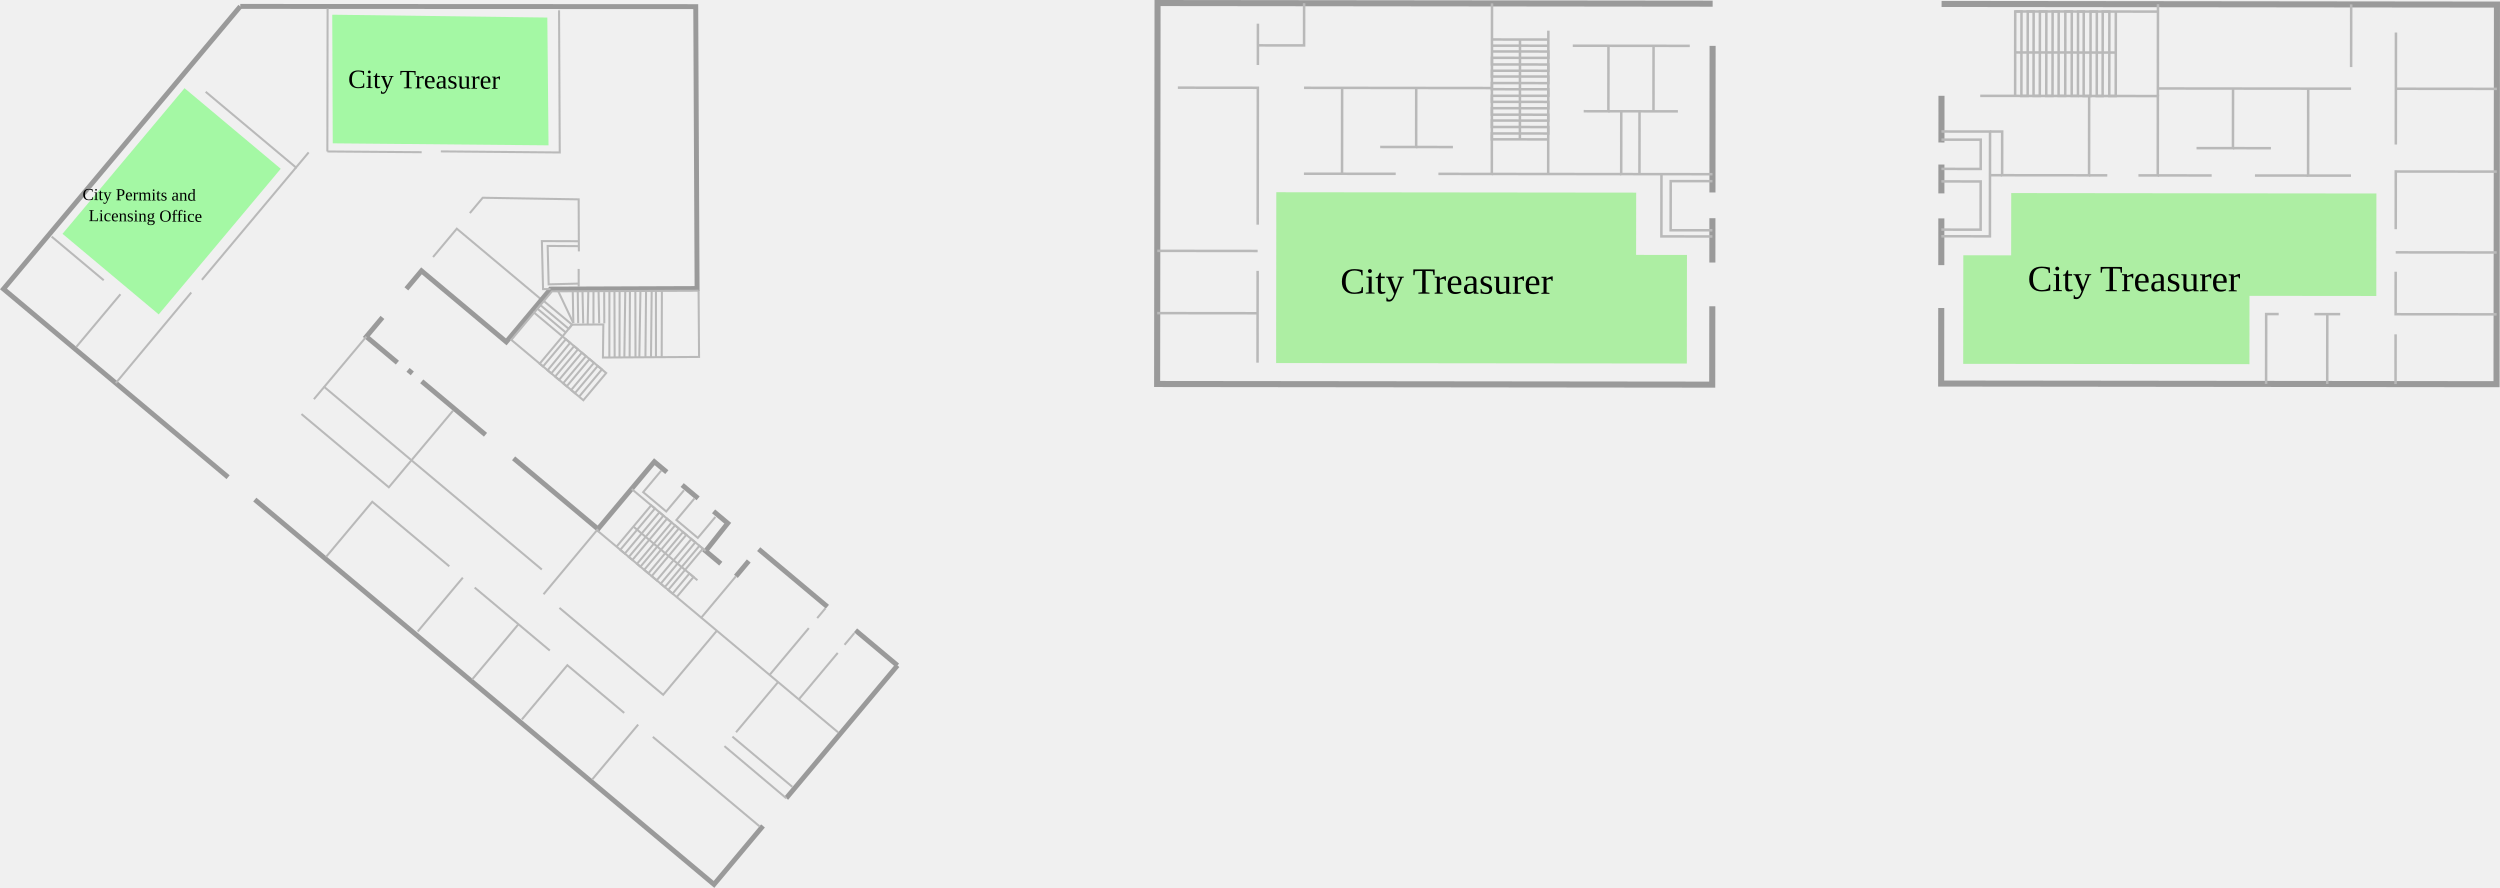
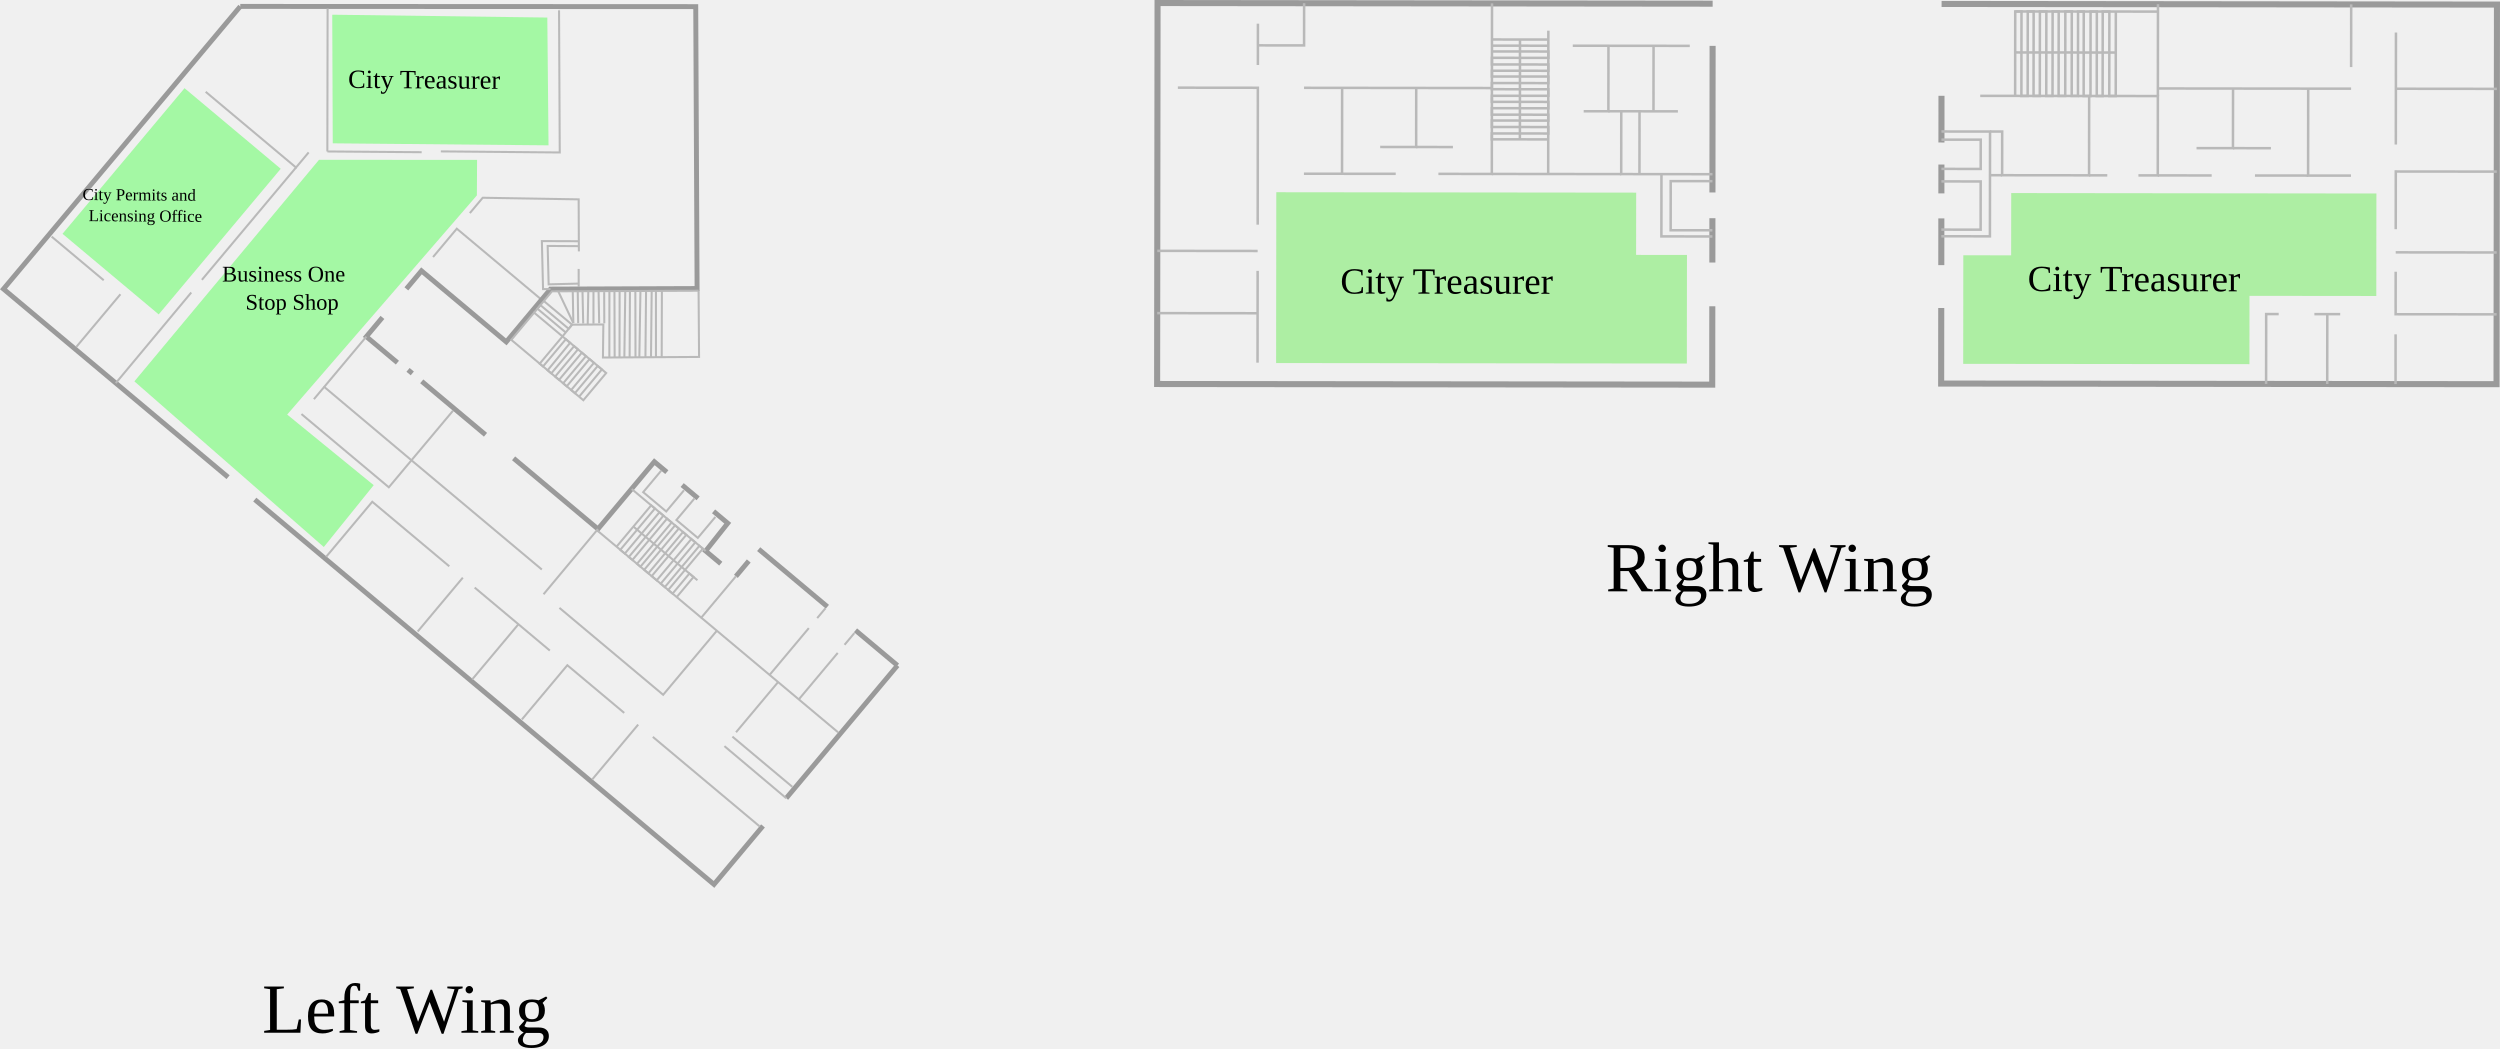
- <svg xmlns="http://www.w3.org/2000/svg" width="249.756mm" height="88.701mm" viewBox="0 0 943.96 335.249" version="1.1" id="svg1" xml:space="preserve">
+ <svg xmlns="http://www.w3.org/2000/svg" width="249.756mm" height="104.783mm" viewBox="0 0 943.96 396.031" version="1.1" id="svg1" xml:space="preserve">
  <defs id="defs1" />
  <g id="layer1" transform="matrix(0.9735426,0,0,0.9735426,63.35027,-197.1295)">
    <g id="g3" transform="matrix(0.9010506,0.7552109,0.7552109,-0.9010506,-349.7969,488.2735)">
      <g id="g1" transform="matrix(0.3389252,0.2834031,0.2834031,-0.3389252,233.9368,649.5567)">
        <g id="layer2" style="display:inline">
          <path style="display:inline;opacity:1;fill:#000000;fill-opacity:0;stroke:#9a9a9a;stroke-width:4.535;stroke-dasharray:none;stroke-opacity:1" d="M 477.022,238.665 H 62.534 V 523.121 H 477.022 v -58.525" id="path23" />
          <path style="display:inline;fill:#000000;fill-opacity:0;stroke:#b9b9b9;stroke-width:1.89;stroke-dasharray:none;stroke-opacity:1" d="M 77.767,301.847 H 137.495 V 404.066" id="path24" />
          <path style="display:inline;fill:#000000;fill-opacity:0;stroke:#b9b9b9;stroke-width:1.89;stroke-dasharray:none;stroke-opacity:1" d="M 137.495,423.708 H 62.534" id="path28" />
          <path style="display:inline;fill:#000000;fill-opacity:0;stroke:#b9b9b9;stroke-width:1.89;stroke-dasharray:none;stroke-opacity:1" d="M 137.495,470.208 H 62.534" id="path29" />
          <path style="display:inline;fill:#000000;fill-opacity:0;stroke:#b9b9b9;stroke-width:1.89;stroke-dasharray:none;stroke-opacity:1" d="m 137.495,438.54 v 68.547" id="path30" />
          <path style="display:inline;fill:#000000;fill-opacity:0;stroke:#b9b9b9;stroke-width:1.89;stroke-dasharray:none;stroke-opacity:1" d="m 137.495,253.971 v 30.896" id="path31" />
          <path style="display:inline;fill:#000000;fill-opacity:0;stroke:#b9b9b9;stroke-width:1.89;stroke-dasharray:none;stroke-opacity:1" d="m 171.969,238.665 v 31.514 h -34.474" id="path32" />
          <path style="display:inline;fill:#000000;fill-opacity:0;stroke:#b9b9b9;stroke-width:1.89;stroke-dasharray:none;stroke-opacity:1" d="M 171.969,301.847 H 312.269 V 238.665" id="path33" />
          <path style="display:inline;fill:#000000;fill-opacity:0;stroke:#b9b9b9;stroke-width:1.89;stroke-dasharray:none;stroke-opacity:1" d="m 312.269,301.847 v 64.137 h -39.885" id="path34" />
          <path style="display:inline;fill:#000000;fill-opacity:0;stroke:#9a9a9a;stroke-width:4.535;stroke-dasharray:none;stroke-opacity:1" d="m 477.022,270.179 v 109.434" id="path35" />
          <path style="display:inline;fill:#000000;fill-opacity:0;stroke:#9a9a9a;stroke-width:4.535;stroke-dasharray:none;stroke-opacity:1" d="m 477.022,398.855 v 33.071" id="path36" />
          <path style="display:inline;fill:#000000;fill-opacity:0;stroke:#b9b9b9;stroke-width:1.89;stroke-dasharray:none;stroke-opacity:1" d="M 459.986,270.179 H 372.598" id="path37" />
          <path style="display:inline;fill:#000000;fill-opacity:0;stroke:#b9b9b9;stroke-width:1.89;stroke-dasharray:none;stroke-opacity:1" d="m 399.256,270.179 v 48.905 h -18.44" id="path38" />
          <path style="display:inline;fill:#000000;fill-opacity:0;stroke:#b9b9b9;stroke-width:1.89;stroke-dasharray:none;stroke-opacity:1" d="M 399.256,319.084 H 451.167" id="path39" />
          <path style="display:inline;fill:#000000;fill-opacity:0;stroke:#b9b9b9;stroke-width:1.89;stroke-dasharray:none;stroke-opacity:1" d="m 432.928,270.179 v 48.905" id="path40" />
          <path style="display:inline;fill:#000000;fill-opacity:0;stroke:#b9b9b9;stroke-width:1.89;stroke-dasharray:none;stroke-opacity:1" d="m 408.876,319.084 v 46.901 h 68.146" id="path41" />
          <path style="display:inline;fill:#000000;fill-opacity:0;stroke:#b9b9b9;stroke-width:1.89;stroke-dasharray:none;stroke-opacity:1" d="m 422.505,319.084 v 46.901" id="path42" />
          <path style="display:inline;fill:#000000;fill-opacity:0;stroke:#b9b9b9;stroke-width:1.89;stroke-dasharray:none;stroke-opacity:1" d="M 408.876,365.984 H 312.269" id="path43" />
          <path style="display:inline;fill:#000000;fill-opacity:0;stroke:#b9b9b9;stroke-width:1.89;stroke-dasharray:none;stroke-opacity:1" d="M 354.359,365.984 V 258.955" id="path44" />
          <path style="display:inline;fill:#000000;fill-opacity:0;stroke:#b9b9b9;stroke-width:1.89;stroke-dasharray:none;stroke-opacity:1" d="m 438.941,365.984 v 46.5 h 38.082" id="path45" />
          <path style="display:inline;fill:#000000;fill-opacity:0;stroke:#b9b9b9;stroke-width:1.89;stroke-dasharray:none;stroke-opacity:1" d="m 200.429,301.847 v 64.137 h -28.461" id="path46" />
          <path style="display:inline;fill:#000000;fill-opacity:0;stroke:#b9b9b9;stroke-width:1.89;stroke-dasharray:none;stroke-opacity:1" d="m 200.429,365.984 h 40.086" id="path47" />
          <path style="display:inline;fill:#000000;fill-opacity:0;stroke:#b9b9b9;stroke-width:1.89;stroke-dasharray:none;stroke-opacity:1" d="m 255.748,301.847 v 44.094 h -26.858" id="path48" />
          <path style="display:inline;fill:#000000;fill-opacity:0;stroke:#b9b9b9;stroke-width:1.89;stroke-dasharray:none;stroke-opacity:1" d="M 283.207,345.941 H 255.748" id="path49" />
          <path style="display:inline;fill:#000000;fill-opacity:0;stroke:#9a9a9a;stroke-width:4.535;stroke-dasharray:none;stroke-opacity:1" d="M 647.967,238.665 H 1062.655 V 522.115 H 647.967 v -56.407" id="path71" />
          <path style="display:inline;fill:#000000;fill-opacity:0;stroke:#9a9a9a;stroke-width:4.535;stroke-dasharray:none;stroke-opacity:1" d="m 647.967,307.26 v 34.864" id="path72" />
          <path style="display:inline;fill:#000000;fill-opacity:0;stroke:#9a9a9a;stroke-width:4.535;stroke-dasharray:none;stroke-opacity:1" d="M 647.967,358.564 V 380.107" id="path73" />
          <path style="display:inline;fill:#000000;fill-opacity:0;stroke:#9a9a9a;stroke-width:4.535;stroke-dasharray:none;stroke-opacity:1" d="m 647.967,398.814 v 34.864" id="path74" />
          <path style="display:inline;fill:#000000;fill-opacity:0;stroke:#b9b9b9;stroke-width:1.89;stroke-dasharray:none;stroke-opacity:1" d="m 647.967,333.904 h 36.282 v 78.232 h -36.282" id="path75" />
          <path style="display:inline;fill:#000000;fill-opacity:0;stroke:#b9b9b9;stroke-width:1.89;stroke-dasharray:none;stroke-opacity:1" d="m 684.249,333.904 h 9.07 v 32.597 h 64.91 v -59.241 h -81.35" id="path76" />
          <path style="display:inline;fill:#000000;fill-opacity:0;stroke:#b9b9b9;stroke-width:1.89;stroke-dasharray:none;stroke-opacity:1" d="m 693.319,366.501 h -9.07" id="path77" />
          <path style="display:inline;fill:#000000;fill-opacity:0;stroke:#b9b9b9;stroke-width:1.89;stroke-dasharray:none;stroke-opacity:1" d="m 758.229,366.501 h 13.606" id="path78" />
          <path style="display:inline;fill:#000000;fill-opacity:0;stroke:#b9b9b9;stroke-width:1.89;stroke-dasharray:none;stroke-opacity:1" d="m 758.229,307.26 h 51.304 v 59.241 h -14.456" id="path79" />
          <path style="display:inline;fill:#000000;fill-opacity:0;stroke:#b9b9b9;stroke-width:1.89;stroke-dasharray:none;stroke-opacity:1" d="m 809.534,366.501 h 40.25" id="path80" />
          <path style="display:inline;fill:#000000;fill-opacity:0;stroke:#b9b9b9;stroke-width:1.89;stroke-dasharray:none;stroke-opacity:1" d="m 921.78,301.591 v 64.91 h 32.03" id="path83" />
          <path style="display:inline;fill:#000000;fill-opacity:0;stroke:#b9b9b9;stroke-width:1.89;stroke-dasharray:none;stroke-opacity:1" d="M 809.534,307.26 V 238.665" id="path81" />
          <path style="display:inline;fill:#000000;fill-opacity:0;stroke:#b9b9b9;stroke-width:1.89;stroke-dasharray:none;stroke-opacity:1" d="M 809.534,301.591 H 953.81" id="path82" />
          <path style="display:inline;fill:#000000;fill-opacity:0;stroke:#b9b9b9;stroke-width:1.89;stroke-dasharray:none;stroke-opacity:1" d="M 921.78,366.501 H 882.097" id="path84" />
          <path style="display:inline;fill:#000000;fill-opacity:0;stroke:#b9b9b9;stroke-width:1.89;stroke-dasharray:none;stroke-opacity:1" d="M 865.657,301.591 V 346.093 H 838.445" id="path85" />
          <path style="display:inline;fill:#000000;fill-opacity:0;stroke:#b9b9b9;stroke-width:1.89;stroke-dasharray:none;stroke-opacity:1" d="m 865.657,346.093 h 28.345" id="path86" />
          <path style="display:inline;fill:#000000;fill-opacity:0;stroke:#b9b9b9;stroke-width:1.89;stroke-dasharray:none;stroke-opacity:1" d="m 987.257,259.64 v 83.618" id="path87" />
          <path style="display:inline;fill:#000000;fill-opacity:0;stroke:#b9b9b9;stroke-width:1.89;stroke-dasharray:none;stroke-opacity:1" d="m 987.257,301.591 h 75.398" id="path88" />
          <path style="display:inline;fill:#000000;fill-opacity:0;stroke:#b9b9b9;stroke-width:1.89;stroke-dasharray:none;stroke-opacity:1" d="m 1062.655,363.383 h -75.398 v 43.084" id="path89" />
          <path style="display:inline;fill:#000000;fill-opacity:0;stroke:#b9b9b9;stroke-width:1.89;stroke-dasharray:none;stroke-opacity:1" d="m 987.257,423.758 h 75.398" id="path90" />
          <path style="display:inline;fill:#000000;fill-opacity:0;stroke:#b9b9b9;stroke-width:1.89;stroke-dasharray:none;stroke-opacity:1" d="m 987.257,438.214 v 31.746 h 75.398" id="path91" />
          <path style="display:inline;fill:#000000;fill-opacity:0;stroke:#b9b9b9;stroke-width:1.89;stroke-dasharray:none;stroke-opacity:1" d="m 987.257,484.983 v 37.132" id="path92" />
          <path style="display:inline;fill:#000000;fill-opacity:0;stroke:#b9b9b9;stroke-width:1.89;stroke-dasharray:none;stroke-opacity:1" d="m 926.598,469.96 h 19.275" id="path93" />
          <path style="display:inline;fill:#000000;fill-opacity:0;stroke:#b9b9b9;stroke-width:1.89;stroke-dasharray:none;stroke-opacity:1" d="m 936.236,469.96 v 52.155" id="path94" />
          <path style="display:inline;fill:#000000;fill-opacity:0;stroke:#b9b9b9;stroke-width:1.89;stroke-dasharray:none;stroke-opacity:1" d="m 899.954,469.96 h -9.354 v 52.155" id="path95" />
          <path style="display:inline;fill:#000000;fill-opacity:0;stroke:#b9b9b9;stroke-width:1.89;stroke-dasharray:none;stroke-opacity:1" d="M 953.81,285.434 V 238.665" id="path96" />
          <path style="fill:#000000;fill-opacity:0;stroke:#b9b9b9;stroke-width:1.89;stroke-opacity:1" d="m 312.269,265.593 h 42.09" id="path20" />
          <path style="fill:#000000;fill-opacity:0;stroke:#b9b9b9;stroke-width:1.89;stroke-opacity:1" d="m 312.269,270.199 h 42.09" id="path21" />
          <path style="fill:#000000;fill-opacity:0;stroke:#b9b9b9;stroke-width:1.89;stroke-opacity:1" d="m 312.269,274.521 h 42.09 v 4.748 h -42.09 v 4.96 h 42.09 v 4.677 h -42.09 v 4.323 h 42.09 v 4.89 h -42.09 v 4.606 h 42.09 v 4.89 h -42.09 v 4.535 h 42.09 v 4.748 h -42.09 v 4.819 h 42.09 v 4.393 h -42.09 v 4.819 h 42.09 v 4.819 h -42.09 v 4.393 h 42.09" id="path22" />
          <path style="fill:#000000;fill-opacity:0;stroke:#b9b9b9;stroke-width:1.89;stroke-opacity:1" d="m 333.196,265.593 v 74.547" id="path25" />
          <path style="fill:#000000;fill-opacity:0;stroke:#b9b9b9;stroke-width:1.89;stroke-opacity:1" d="m 702.956,244.192 h 75.114 31.038" id="path50" />
          <path style="fill:#000000;fill-opacity:0;stroke:#b9b9b9;stroke-width:1.89;stroke-opacity:1" d="m 702.956,274.805 h 75.114" id="path51" />
          <path style="fill:#000000;fill-opacity:0;stroke:#b9b9b9;stroke-width:1.89;stroke-opacity:1" d="m 702.956,307.26 v -63.068 h 4.677 v 63.068 h 4.677 v -63.068 h 4.393 v 63.068 h 4.677 v -63.068 h 4.819 v 63.068 h 4.677 v -63.068 h 4.535 v 63.068 h 4.96 v -63.068 h 4.819 v 63.068 h 4.677 v -63.068 h 4.252 v 63.068 h 5.102 v -63.068 h 4.677 v 63.068 h 4.393 v -63.068 h 4.96 v 63.068 h 4.819 v -63.068" id="path52" />
          <path style="fill:#b9b9b9;fill-opacity:0;stroke:#b9b9b9;stroke-width:1.89;stroke-dasharray:none;stroke-opacity:1" d="m 477.022,371.195 h -31.167 v 36.679 h 31.167" id="path100" />
          <path style="fill:#b9b9b9;fill-opacity:0;stroke:#b9b9b9;stroke-width:1.89;stroke-dasharray:none;stroke-opacity:1" d="m 647.967,339.998 h 29.337 v 21.826 h -29.337" id="path105" />
          <path style="fill:#b9b9b9;fill-opacity:0;stroke:#b9b9b9;stroke-width:1.89;stroke-dasharray:none;stroke-opacity:1" d="m 647.967,371.178 h 29.337 v 35.998 h -29.337" id="path107" />
        </g>
        <g id="layer3" style="display:inline">
          <path class="rooms" data-floorlocation="First Floor" data-roomname="Lipa City Treasurer_s Office" style="fill:#6bec56;fill-opacity:0.5;stroke:#b9b9b9;stroke-width:1.89;stroke-dasharray:none;stroke-opacity:0" d="m 151.362,379.823 h 268.711 v 46.486 h 37.982 V 507.376 H 151.362 Z" id="path101" />
          <path class="rooms" data-floorlocation="First Floor" data-roomname="Lipa City Treasurer_s Office" style="fill:#6bec56;fill-opacity:0.5;stroke:#b9b9b9;stroke-width:1.89;stroke-dasharray:none;stroke-opacity:0" d="m 700.122,379.823 v 46.486 h -35.715 v 81.067 h 213.721 v -51.021 h 94.672 v -76.532 z" id="path106" />
        </g>
        <text xml:space="preserve" style="font-size:18.159px;text-align:start;writing-mode:lr-tb;direction:ltr;text-anchor:start;fill:#ffffff;fill-opacity:1;stroke:#b9b9b9;stroke-width:1.756;stroke-opacity:0" x="848.237" y="619.287" id="text1" transform="matrix(1.520543,0,0,1.520543,-577.2932,-488.6679)">
          <tspan id="tspan1" x="848.237" y="619.287" style="fill:#000000;fill-opacity:1;stroke-width:1.756">City Treasurer</tspan>
        </text>
        <text xml:space="preserve" style="font-size:18.159px;text-align:start;writing-mode:lr-tb;direction:ltr;text-anchor:start;fill:#ffffff;fill-opacity:1;stroke:#b9b9b9;stroke-width:1.756;stroke-opacity:0" x="510.714" y="620.89" id="text2" transform="matrix(1.520543,0,0,1.520543,-577.2932,-488.6679)">
          <tspan id="tspan2" x="510.714" y="620.89" style="fill:#000000;fill-opacity:1;stroke-width:1.756">City Treasurer</tspan>
        </text>
      </g>
      <g id="g2" transform="matrix(0.3585888,2.6770996e-5,2.6770996e-5,-0.3585888,35.8575,511.035)">
        <g id="layer2-1">
          <path style="fill:#59ff59;fill-opacity:0;stroke:#9a9a9a;stroke-width:4.535;stroke-dasharray:none;stroke-opacity:1" d="m 488.385,491.453 h 5.102" id="path14" />
          <path style="fill:#59ff59;fill-opacity:0;stroke:#9a9a9a;stroke-width:4.535;stroke-dasharray:none;stroke-opacity:1" d="m 504.825,491.453 h 76.532" id="path15" />
          <path style="fill:#59ff59;fill-opacity:0;stroke:#9a9a9a;stroke-width:4.535;stroke-dasharray:none;stroke-opacity:1" d="m 615.087,491.453 h 101.248 v -80.773 h 14.966" id="path16" />
          <path style="fill:#59ff59;fill-opacity:0;stroke:#9a9a9a;stroke-width:4.535;stroke-dasharray:none;stroke-opacity:1" d="m 749.726,410.68 h 19.122" id="path17" />
          <path style="fill:#59ff59;fill-opacity:0;stroke:#9a9a9a;stroke-width:4.535;stroke-dasharray:none;stroke-opacity:1" d="m 787.424,410.68 h 17.007 l 0.85,32.636 h 18.141" id="path18" />
          <path style="fill:#59ff59;fill-opacity:0;stroke:#9a9a9a;stroke-width:4.535;stroke-dasharray:none;stroke-opacity:1" d="M 841.563,443.316 V 424.892" id="path20-7" />
          <path style="fill:#59ff59;fill-opacity:0;stroke:#9a9a9a;stroke-width:4.535;stroke-dasharray:none;stroke-opacity:1" d="m 841.563,410.68 h 82.484" id="path21-1" />
          <path style="fill:#59ff59;fill-opacity:0;stroke:#9a9a9a;stroke-width:4.535;stroke-dasharray:none;stroke-opacity:1" d="m 957.778,410.68 h 50.382" id="path22-1" />
          <path style="fill:#59ff59;fill-opacity:0;stroke:#9a9a9a;stroke-width:4.535;stroke-dasharray:none;stroke-opacity:1" d="M 1008.16,410.68 V 570.021" id="path23-5" />
          <path style="fill:#59ff59;fill-opacity:0;stroke:#9a9a9a;stroke-width:4.535;stroke-dasharray:none;stroke-opacity:1" d="m 1008.16,603.293 v 70.185 H 456.979" id="path24-2" />
          <path style="fill:#59ff59;fill-opacity:0;stroke:#9a9a9a;stroke-width:4.535;stroke-dasharray:none;stroke-opacity:1" d="M 424.911,673.477 H 155.331 V 334.316" id="path25-7" />
          <path style="fill:#59ff59;fill-opacity:0;stroke:#b9b9b9;stroke-width:1.89;stroke-dasharray:none;stroke-opacity:1" d="m 382.419,148.719 84.481,99.814 -84.481,69.498" id="path28-6" />
          <path style="fill:#59ff59;fill-opacity:0;stroke:#b9b9b9;stroke-width:1.89;stroke-dasharray:none;stroke-opacity:1" d="m 302.441,385.138 66.95,-55.202" id="path30-1" />
          <path style="fill:#59ff59;fill-opacity:0;stroke:#b9b9b9;stroke-width:1.89;stroke-dasharray:none;stroke-opacity:1" d="M 559.531,331.92 549.043,319.448" id="path32-4" />
          <path style="fill:#59ff59;fill-opacity:0;stroke:#b9b9b9;stroke-width:1.89;stroke-dasharray:none;stroke-opacity:1" d="m 538.839,306.976 -30.896,-36.565 -68.595,55.556 v 18.424" id="path33-2" />
          <path style="fill:#59ff59;fill-opacity:0;stroke:#b9b9b9;stroke-width:1.89;stroke-dasharray:none;stroke-opacity:1" d="M 541.106,363.1 H 439.348 v 34.014" id="path34-3" />
          <path style="fill:#59ff59;fill-opacity:0;stroke:#9a9a9a;stroke-width:4.535;stroke-dasharray:none;stroke-opacity:1" d="M 155.331,334.316 476.621,65.34 644.14,263.325 541.106,350.344 v 63.342 H 439.348 v 21.646" id="path37-2" />
          <path style="fill:#59ff59;fill-opacity:0;stroke:#9a9a9a;stroke-width:4.535;stroke-dasharray:none;stroke-opacity:1" d="m 439.348,469.606 v 23.049 h 37.274" id="path38-2" />
          <path style="fill:#59ff59;fill-opacity:0;stroke:#b9b9b9;stroke-width:1.89;stroke-dasharray:none;stroke-opacity:1" d="M 181.389,414.971 H 289.821 V 396.85" id="path41-1" />
          <path style="fill:#59ff59;fill-opacity:0;stroke:#b9b9b9;stroke-width:1.89;stroke-dasharray:none;stroke-opacity:1" d="M 289.821,414.971 V 549.778" id="path42-6" />
          <path style="fill:#59ff59;fill-opacity:0;stroke:#b9b9b9;stroke-width:1.89;stroke-dasharray:none;stroke-opacity:1" d="m 289.821,565.011 0.3,108.467" id="path43-8" />
          <path style="fill:#59ff59;fill-opacity:0;stroke:#b9b9b9;stroke-width:1.89;stroke-dasharray:none;stroke-opacity:1" d="m 240.916,671.238 v -63.135" id="path44-5" />
          <path style="fill:#59ff59;fill-opacity:0;stroke:#b9b9b9;stroke-width:1.89;stroke-dasharray:none;stroke-opacity:1" d="M 220.873,608.103 H 158.339" id="path45-7" />
          <path style="fill:#59ff59;fill-opacity:0;stroke:#b9b9b9;stroke-width:1.89;stroke-dasharray:none;stroke-opacity:1" d="m 439.348,492.656 v 75.095" id="path46-6" />
          <path style="fill:#59ff59;fill-opacity:0;stroke:#b9b9b9;stroke-width:1.89;stroke-dasharray:none;stroke-opacity:1" d="M 439.348,585.608 H 544.224 V 493.558" id="path47-1" />
          <path style="fill:#59ff59;fill-opacity:0;stroke:#b9b9b9;stroke-width:1.89;stroke-dasharray:none;stroke-opacity:1" d="M 544.224,553.185 H 700.702" id="path48-8" />
          <path style="fill:#59ff59;fill-opacity:0;stroke:#b9b9b9;stroke-width:1.89;stroke-dasharray:none;stroke-opacity:1" d="m 716.335,491.453 0.2,78.168" id="path49-9" />
          <path style="fill:#59ff59;fill-opacity:0;stroke:#b9b9b9;stroke-width:1.89;stroke-dasharray:none;stroke-opacity:1" d="m 541.106,671.639 v -66.042 h 92.451" id="path50-2" />
          <path style="fill:#59ff59;fill-opacity:0;stroke:#b9b9b9;stroke-width:1.89;stroke-dasharray:none;stroke-opacity:1" d="M 664.023,605.598 H 754.216" id="path51-7" />
          <path style="fill:#59ff59;fill-opacity:0;stroke:#b9b9b9;stroke-width:1.89;stroke-dasharray:none;stroke-opacity:1" d="m 716.535,605.598 v 66.242" id="path52-9" />
          <path style="fill:#59ff59;fill-opacity:0;stroke:#b9b9b9;stroke-width:1.89;stroke-dasharray:none;stroke-opacity:1" d="m 649.792,605.598 v 64.639" id="path53" />
          <path style="fill:#59ff59;fill-opacity:0;stroke:#b9b9b9;stroke-width:1.89;stroke-dasharray:none;stroke-opacity:1" d="m 775.236,670.643 v -65.045 h 68.311" id="path54" />
          <path style="fill:#59ff59;fill-opacity:0;stroke:#b9b9b9;stroke-width:1.89;stroke-dasharray:none;stroke-opacity:1" d="m 860.271,605.598 v 65.896" id="path55" />
          <path style="fill:#59ff59;fill-opacity:0;stroke:#b9b9b9;stroke-width:1.89;stroke-dasharray:none;stroke-opacity:1" d="m 877.845,605.598 h 127.978" id="path56" />
          <path style="fill:#59ff59;fill-opacity:0;stroke:#b9b9b9;stroke-width:1.89;stroke-dasharray:none;stroke-opacity:1" d="M 716.535,492.92 H 841.563 v -49.604" id="path58" />
          <path style="fill:#59ff59;fill-opacity:0;stroke:#b9b9b9;stroke-width:1.89;stroke-dasharray:none;stroke-opacity:1" d="m 841.563,492.92 h 164.259" id="path59" />
          <path style="fill:#59ff59;fill-opacity:0;stroke:#b9b9b9;stroke-width:1.89;stroke-dasharray:none;stroke-opacity:1" d="M 923.579,412.881 V 424.71" id="path60" />
          <path style="fill:#59ff59;fill-opacity:0;stroke:#b9b9b9;stroke-width:1.89;stroke-dasharray:none;stroke-opacity:1" d="m 923.579,436.736 v 56.184" id="path61" />
          <path style="fill:#59ff59;fill-opacity:0;stroke:#b9b9b9;stroke-width:1.89;stroke-dasharray:none;stroke-opacity:1" d="m 958.628,413.341 v 14.031" id="path62" />
          <path style="fill:#59ff59;fill-opacity:0;stroke:#b9b9b9;stroke-width:1.89;stroke-dasharray:none;stroke-opacity:1" d="m 958.628,437.137 v 55.783" id="path63" />
          <path style="fill:#59ff59;fill-opacity:0;stroke:#b9b9b9;stroke-width:1.89;stroke-dasharray:none;stroke-opacity:1" d="m 933.801,492.92 v 60.266" id="path64" />
          <path style="fill:#59ff59;fill-opacity:0;stroke:#b9b9b9;stroke-width:1.89;stroke-dasharray:none;stroke-opacity:1" d="M 1005.755,558.397 H 933.801" id="path65" />
          <path style="fill:#59ff59;fill-opacity:0;stroke:#b9b9b9;stroke-width:1.89;stroke-dasharray:none;stroke-opacity:1" d="m 933.801,569.821 74.359,0.2" id="path66" />
          <path style="fill:#59ff59;fill-opacity:0;stroke:#b9b9b9;stroke-width:1.89;stroke-dasharray:none;stroke-opacity:1" d="m 716.535,443.316 88.746,-10e-6" id="path67" />
          <path style="fill:#59ff59;fill-opacity:0;stroke:#b9b9b9;stroke-width:1.89;stroke-dasharray:none;stroke-opacity:1" d="m 739.885,468.805 h 76.876" id="path83-5" />
          <path style="fill:#59ff59;fill-opacity:0;stroke:#b9b9b9;stroke-width:1.89;stroke-dasharray:none;stroke-opacity:1" d="M 739.885,492.92 V 443.316 h 4.51 v 49.604 h 5.412 V 443.316 h 4.81 v 49.604 h 4.309 V 443.316 h 5.512 v 49.604 h 4.109 V 443.316 h 4.51 v 49.604 h 5.011 V 443.316 h 4.009 v 49.604 h 6.013 V 443.316 h 4.81 v 49.604 h 4.911 V 443.316 h 4.109 v 49.604 h 5.211 V 468.805 h 4.955 v 24.115" id="path84-4" />
          <path style="fill:#59ff59;fill-opacity:0;stroke:#b9b9b9;stroke-width:1.89;stroke-dasharray:none;stroke-opacity:1" d="M 735.777,569.821 H 860.271 V 492.92" id="path85-3" />
          <path style="fill:#59ff59;fill-opacity:0;stroke:#b9b9b9;stroke-width:1.89;stroke-dasharray:none;stroke-opacity:1" d="M 302.441,385.138 218.186,284.23" id="path86-1" />
          <path style="fill:#59ff59;fill-opacity:0;stroke:#b9b9b9;stroke-width:1.89;stroke-dasharray:none;stroke-opacity:1" d="m 532.802,299.832 -26.135,21.742 29.195,33.164 5.244,-4.393" id="path87-2" />
          <path style="fill:#59ff59;fill-opacity:0;stroke:#b9b9b9;stroke-width:1.89;stroke-dasharray:none;stroke-opacity:1" d="m 438.639,553.011 105.585,0.174" id="path88-3" />
          <path style="fill:#59ff59;fill-opacity:0;stroke:#b9b9b9;stroke-width:1.89;stroke-dasharray:none;stroke-opacity:1" d="m 543.465,376.607 h 86.485 v 32.67 h -86.485 z" id="path102" />
          <path style="fill:#59ff59;fill-opacity:0;stroke:#b9b9b9;stroke-width:1.89;stroke-dasharray:none;stroke-opacity:1" d="m 577.538,376.607 v 32.67 h 4.009 v -32.67 h 5.161 l 0.351,32.67 h 4.409 v -32.67 h 4.61 v 32.67 h 4.71 v -32.67 h 4.911 v 32.67 h 4.309 v -32.67 h 5.311 v 32.67 h 4.51 v -32.67 h 5.011 v 32.67" id="path103" />
          <path style="fill:#59ff59;fill-opacity:0;stroke:#b9b9b9;stroke-width:1.89;stroke-dasharray:none;stroke-opacity:1" d="m 577.538,376.607 -0.2,-13.93 21.947,-18.64 19.241,23.55 67.424,-57.21 -39.464,-46.412" id="path119" />
          <path style="fill:#59ff59;fill-opacity:0;stroke:#b9b9b9;stroke-width:1.89;stroke-dasharray:none;stroke-opacity:1" d="m 543.465,376.607 10e-6,-25.554 103.021,-87.087" id="path120" />
          <path style="fill:#59ff59;fill-opacity:0;stroke:#b9b9b9;stroke-width:1.89;stroke-dasharray:none;stroke-opacity:1" d="M 577.337,371.897 H 543.465 v -4.309 h 33.873 v -4.911 H 543.465" id="path121" />
          <path style="fill:#59ff59;fill-opacity:0;stroke:#b9b9b9;stroke-width:1.89;stroke-dasharray:none;stroke-opacity:1" d="M 577.337,360.832 548.074,347.368" id="path122" />
          <path style="fill:#59ff59;fill-opacity:0;stroke:#b9b9b9;stroke-width:1.89;stroke-dasharray:none;stroke-opacity:1" d="M 577.337,360.832 558.397,339.077" id="path123" />
          <path style="fill:#59ff59;fill-opacity:0;stroke:#b9b9b9;stroke-width:1.89;stroke-dasharray:none;stroke-opacity:1" d="m 561.904,336.101 18.84,21.897" id="path124" />
          <path style="fill:#59ff59;fill-opacity:0;stroke:#b9b9b9;stroke-width:1.89;stroke-dasharray:none;stroke-opacity:1" d="M 584.553,355.305 565.412,333.479" id="path125" />
          <path style="fill:#59ff59;fill-opacity:0;stroke:#b9b9b9;stroke-width:1.89;stroke-dasharray:none;stroke-opacity:1" d="M 588.311,353.357 569.32,329.865" id="path126" />
          <path style="fill:#59ff59;fill-opacity:0;stroke:#b9b9b9;stroke-width:1.89;stroke-dasharray:none;stroke-opacity:1" d="m 573.128,326.96 18.74,22.393" id="path127" />
          <path style="fill:#59ff59;fill-opacity:0;stroke:#b9b9b9;stroke-width:1.89;stroke-dasharray:none;stroke-opacity:1" d="M 595.576,345.597 576.22,323.363" id="path128" />
          <path style="fill:#59ff59;fill-opacity:0;stroke:#b9b9b9;stroke-width:1.89;stroke-dasharray:none;stroke-opacity:1" d="m 580.744,320.724 18.54,21.967" id="path129" />
          <path style="fill:#59ff59;fill-opacity:0;stroke:#b9b9b9;stroke-width:1.89;stroke-dasharray:none;stroke-opacity:1" d="M 623.025,363.77 583.828,316.933" id="path130" />
          <path style="fill:#59ff59;fill-opacity:0;stroke:#b9b9b9;stroke-width:1.89;stroke-dasharray:none;stroke-opacity:1" d="m 587.375,313.934 39.363,46.685" id="path131" />
          <path style="fill:#59ff59;fill-opacity:0;stroke:#b9b9b9;stroke-width:1.89;stroke-dasharray:none;stroke-opacity:1" d="M 630.151,357.723 591.01,310.861" id="path132" />
          <path style="fill:#59ff59;fill-opacity:0;stroke:#b9b9b9;stroke-width:1.89;stroke-dasharray:none;stroke-opacity:1" d="m 594.975,307.509 38.565,47.338" id="path133" />
          <path style="fill:#59ff59;fill-opacity:0;stroke:#b9b9b9;stroke-width:1.89;stroke-dasharray:none;stroke-opacity:1" d="M 637.24,351.708 598.262,304.731" id="path134" />
          <path style="fill:#59ff59;fill-opacity:0;stroke:#b9b9b9;stroke-width:1.89;stroke-dasharray:none;stroke-opacity:1" d="m 602.056,301.523 39.302,46.691" id="path135" />
          <path style="fill:#59ff59;fill-opacity:0;stroke:#b9b9b9;stroke-width:1.89;stroke-dasharray:none;stroke-opacity:1" d="m 644.062,345.919 -38.428,-47.421" id="path136" />
          <path style="fill:#59ff59;fill-opacity:0;stroke:#b9b9b9;stroke-width:1.89;stroke-dasharray:none;stroke-opacity:1" d="m 609.582,295.162 38.75,47.135" id="path137" />
          <path style="fill:#59ff59;fill-opacity:0;stroke:#b9b9b9;stroke-width:1.89;stroke-dasharray:none;stroke-opacity:1" d="M 652.237,338.983 613.535,291.82" id="path138" />
          <path style="fill:#59ff59;fill-opacity:0;stroke:#b9b9b9;stroke-width:1.89;stroke-dasharray:none;stroke-opacity:1" d="m 616.528,289.29 39.172,46.755" id="path139" />
          <path style="fill:#59ff59;fill-opacity:0;stroke:#b9b9b9;stroke-width:1.89;stroke-dasharray:none;stroke-opacity:1" d="m 659.743,332.614 -39.039,-46.855" id="path140" />
          <path style="fill:#59ff59;fill-opacity:0;stroke:#b9b9b9;stroke-width:1.89;stroke-dasharray:none;stroke-opacity:1" d="m 535.729,303.297 -22.118,18.278 23.385,26.503 20.743,-18.287" id="path141" />
          <path style="fill:#59ff59;fill-opacity:0;stroke:#b9b9b9;stroke-width:1.89;stroke-dasharray:none;stroke-opacity:1" d="m 726.457,412.885 v 25.855 H 754.116 v -25.455" id="path154" />
          <path style="fill:#59ff59;fill-opacity:0;stroke:#b9b9b9;stroke-width:1.89;stroke-dasharray:none;stroke-opacity:1" d="m 766.342,412.985 v 25.755 h 25.655 v -25.154" id="path155" />
        </g>
        <g id="layer3-3">
          <path class="rooms" data-floorlocation="First Floor" data-roomname="Lipa City Permits and Licensing Office" style="fill:#59ff59;fill-opacity:0.5;stroke:#b9b9b9;stroke-width:1.89;stroke-dasharray:none;stroke-opacity:0" d="M 279.8,599.685 H 164.352 V 424.911 h 115.447 z" id="path144" />
          <path class="rooms" data-floorlocation="First Floor" data-roomname="Lipa City Treasurer_s Office" style="fill:#59ff59;fill-opacity:0.5;stroke:#b9b9b9;stroke-width:1.89;stroke-dasharray:none;stroke-opacity:0" d="m 225.082,285.812 76.364,90.394 153.329,-126.07 -76.364,-89.392 z" id="path150" />
+           <path style="fill:#59ff59;fill-opacity:0.502;stroke:#7f7f7f;stroke-width:2.827;stroke-opacity:0" d="m 302.215,661.264 -0.73,-265.343 111.509,-93.301 20.827,25.121 -4.237,266.657 102.725,-1.346 1.358,73.088 z" id="path1" transform="translate(-7.824185e-6)" class="rooms" data-floorlocation="First Floor" data-roomname="Business One Stop Shop" />
        </g>
        <text xml:space="preserve" style="font-size:24.333px;text-align:start;writing-mode:lr-tb;direction:ltr;text-anchor:start;fill:#ffffff;fill-opacity:1;stroke:#b9b9b9;stroke-width:2.353;stroke-opacity:0" x="6.179" y="430.942" id="text3" transform="rotate(-39.60597)">
          <tspan id="tspan3" x="6.179" y="430.942" style="fill:#000000;fill-opacity:1;stroke-width:2.353">City Treasurer</tspan>
        </text>
        <text xml:space="preserve" style="font-size:15.51px;text-align:start;writing-mode:lr-tb;direction:ltr;text-anchor:start;fill:#ffffff;fill-opacity:1;stroke:#b9b9b9;stroke-width:1.5;stroke-opacity:0" x="-162.095" y="535.61" id="text5" transform="rotate(-39.60597)">
          <tspan x="-162.095" y="535.61" style="text-align:center;text-anchor:middle;fill:#000000;fill-opacity:1;stroke-width:1.5" id="tspan6">City Permits and </tspan>
          <tspan x="-162.095" y="554.998" style="text-align:center;text-anchor:middle;fill:#000000;fill-opacity:1;stroke-width:1.5" id="tspan7">Licensing Office</tspan>
        </text>
      </g>
+       <text xml:space="preserve" style="font-size:7.424px;text-align:center;writing-mode:lr-tb;direction:ltr;text-anchor:middle;fill:#000000;fill-opacity:1;stroke:#000000;stroke-width:1.077;stroke-opacity:0" x="345.039" y="-150.201" id="text4" transform="matrix(0.7664046,0.6423581,0.6423581,-0.7664046,0,0)">
+         <tspan id="tspan4" style="font-size:7.424px;fill:#000000;fill-opacity:1;stroke:#000000;stroke-width:1.077;stroke-opacity:0" x="345.039" y="-150.201" rotate="0 0 0 0 0 0 0 0 0 0 0 0 0 0">Business One </tspan>
+         <tspan style="font-size:7.424px;fill:#000000;fill-opacity:1;stroke:#000000;stroke-width:1.077;stroke-opacity:0" x="345.039" y="-140.922" id="tspan5" rotate="0 0 0 0 0 0 0 0 0 0">Stop Shop</tspan>
+       </text>
+       <text xml:space="preserve" style="font-size:6.989px;text-align:center;writing-mode:lr-tb;direction:ltr;text-anchor:middle;display:none;fill:#000000;stroke:#000000;stroke-width:1.014;stroke-opacity:0" x="394.876" y="49.82" id="text8" transform="matrix(0.7664046,0.6423581,0.6423581,-0.7664046,0,0)">
+         <tspan id="tspan8" style="stroke-width:1.014" x="0" y="0" />
+       </text>
+       <text xml:space="preserve" style="font-size:23.298px;text-align:center;writing-mode:lr-tb;direction:ltr;text-anchor:middle;fill:#000000;stroke:#000000;stroke-width:1.014;stroke-opacity:0" x="396.549" y="97.606" id="text9" transform="matrix(0.7664046,0.6423581,0.6423581,-0.7664046,0,0)">
+         <tspan id="tspan9" style="font-size:23.298px;stroke-width:1.014" x="396.549" y="97.606">Left Wing</tspan>
+       </text>
+       <text xml:space="preserve" style="font-size:23.298px;text-align:center;writing-mode:lr-tb;direction:ltr;text-anchor:middle;fill:#000000;stroke:#000000;stroke-width:1.014;stroke-opacity:0" x="846.274" y="-48.01" id="text10" transform="matrix(0.7664046,0.6423581,0.6423581,-0.7664046,0,0)">
+         <tspan id="tspan10" style="font-size:23.298px;stroke-width:1.014" x="846.274" y="-48.01">Right Wing</tspan>
+       </text>
    </g>
  </g>
</svg>
